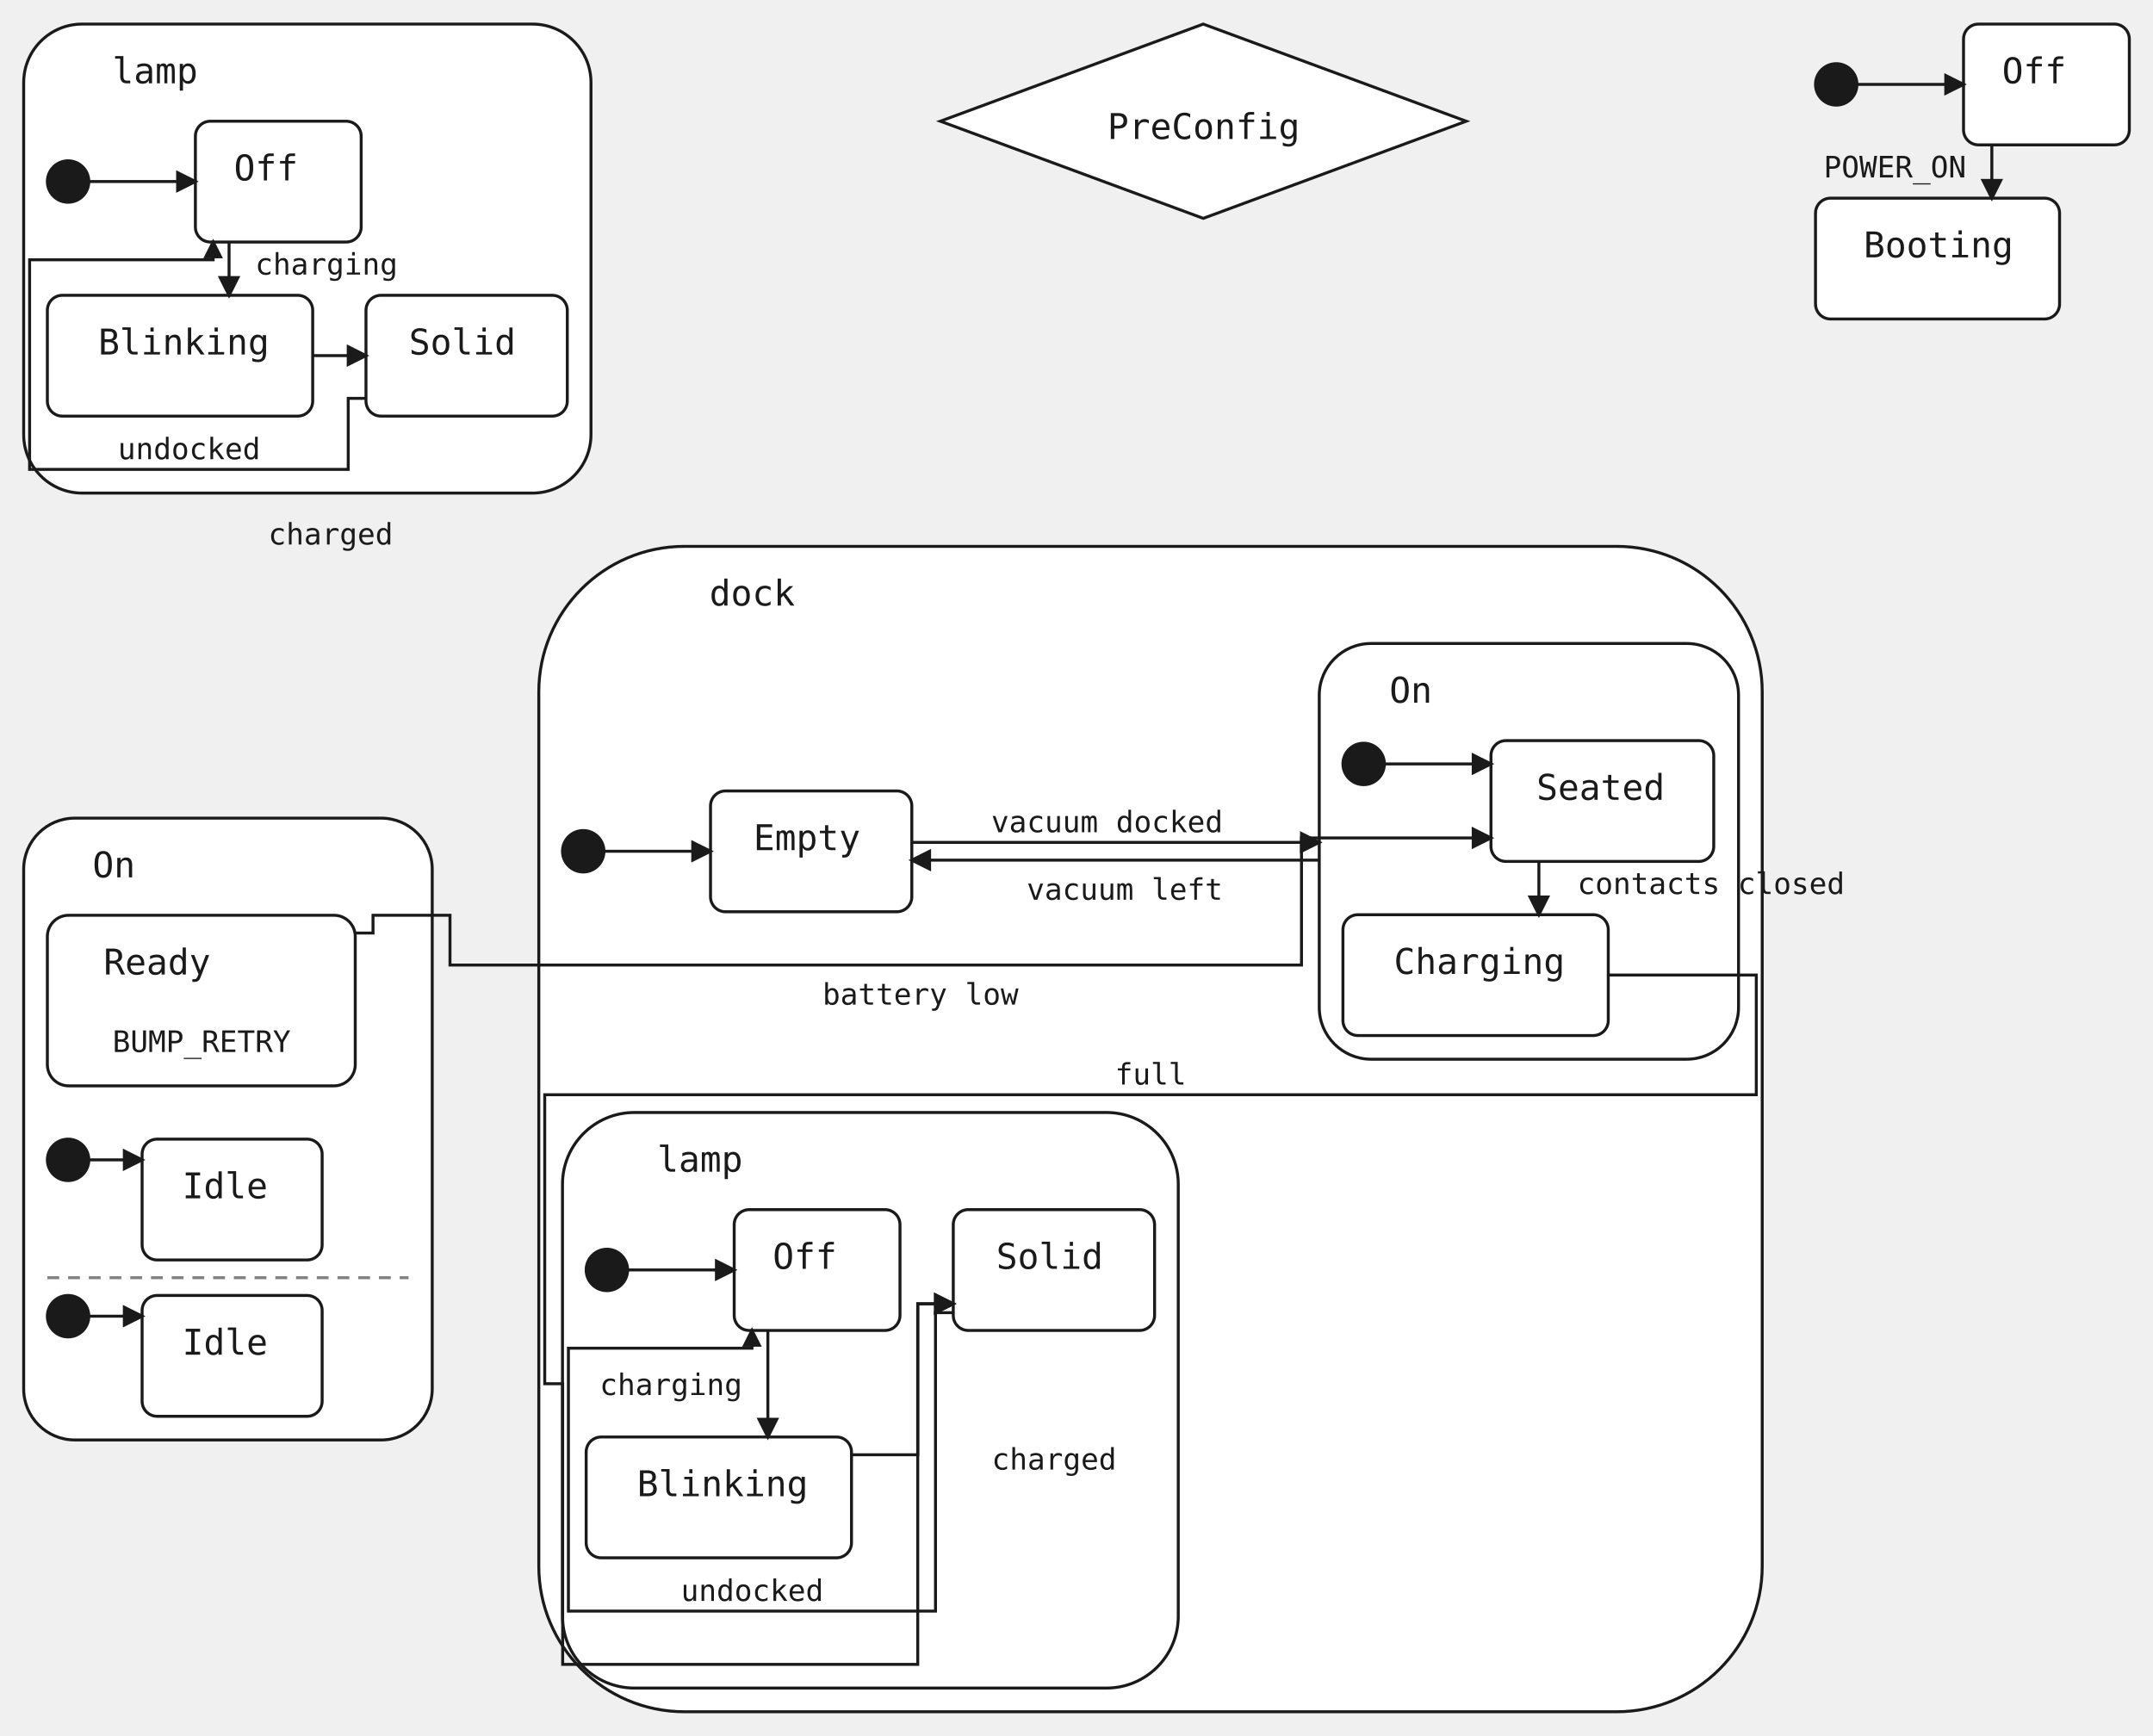
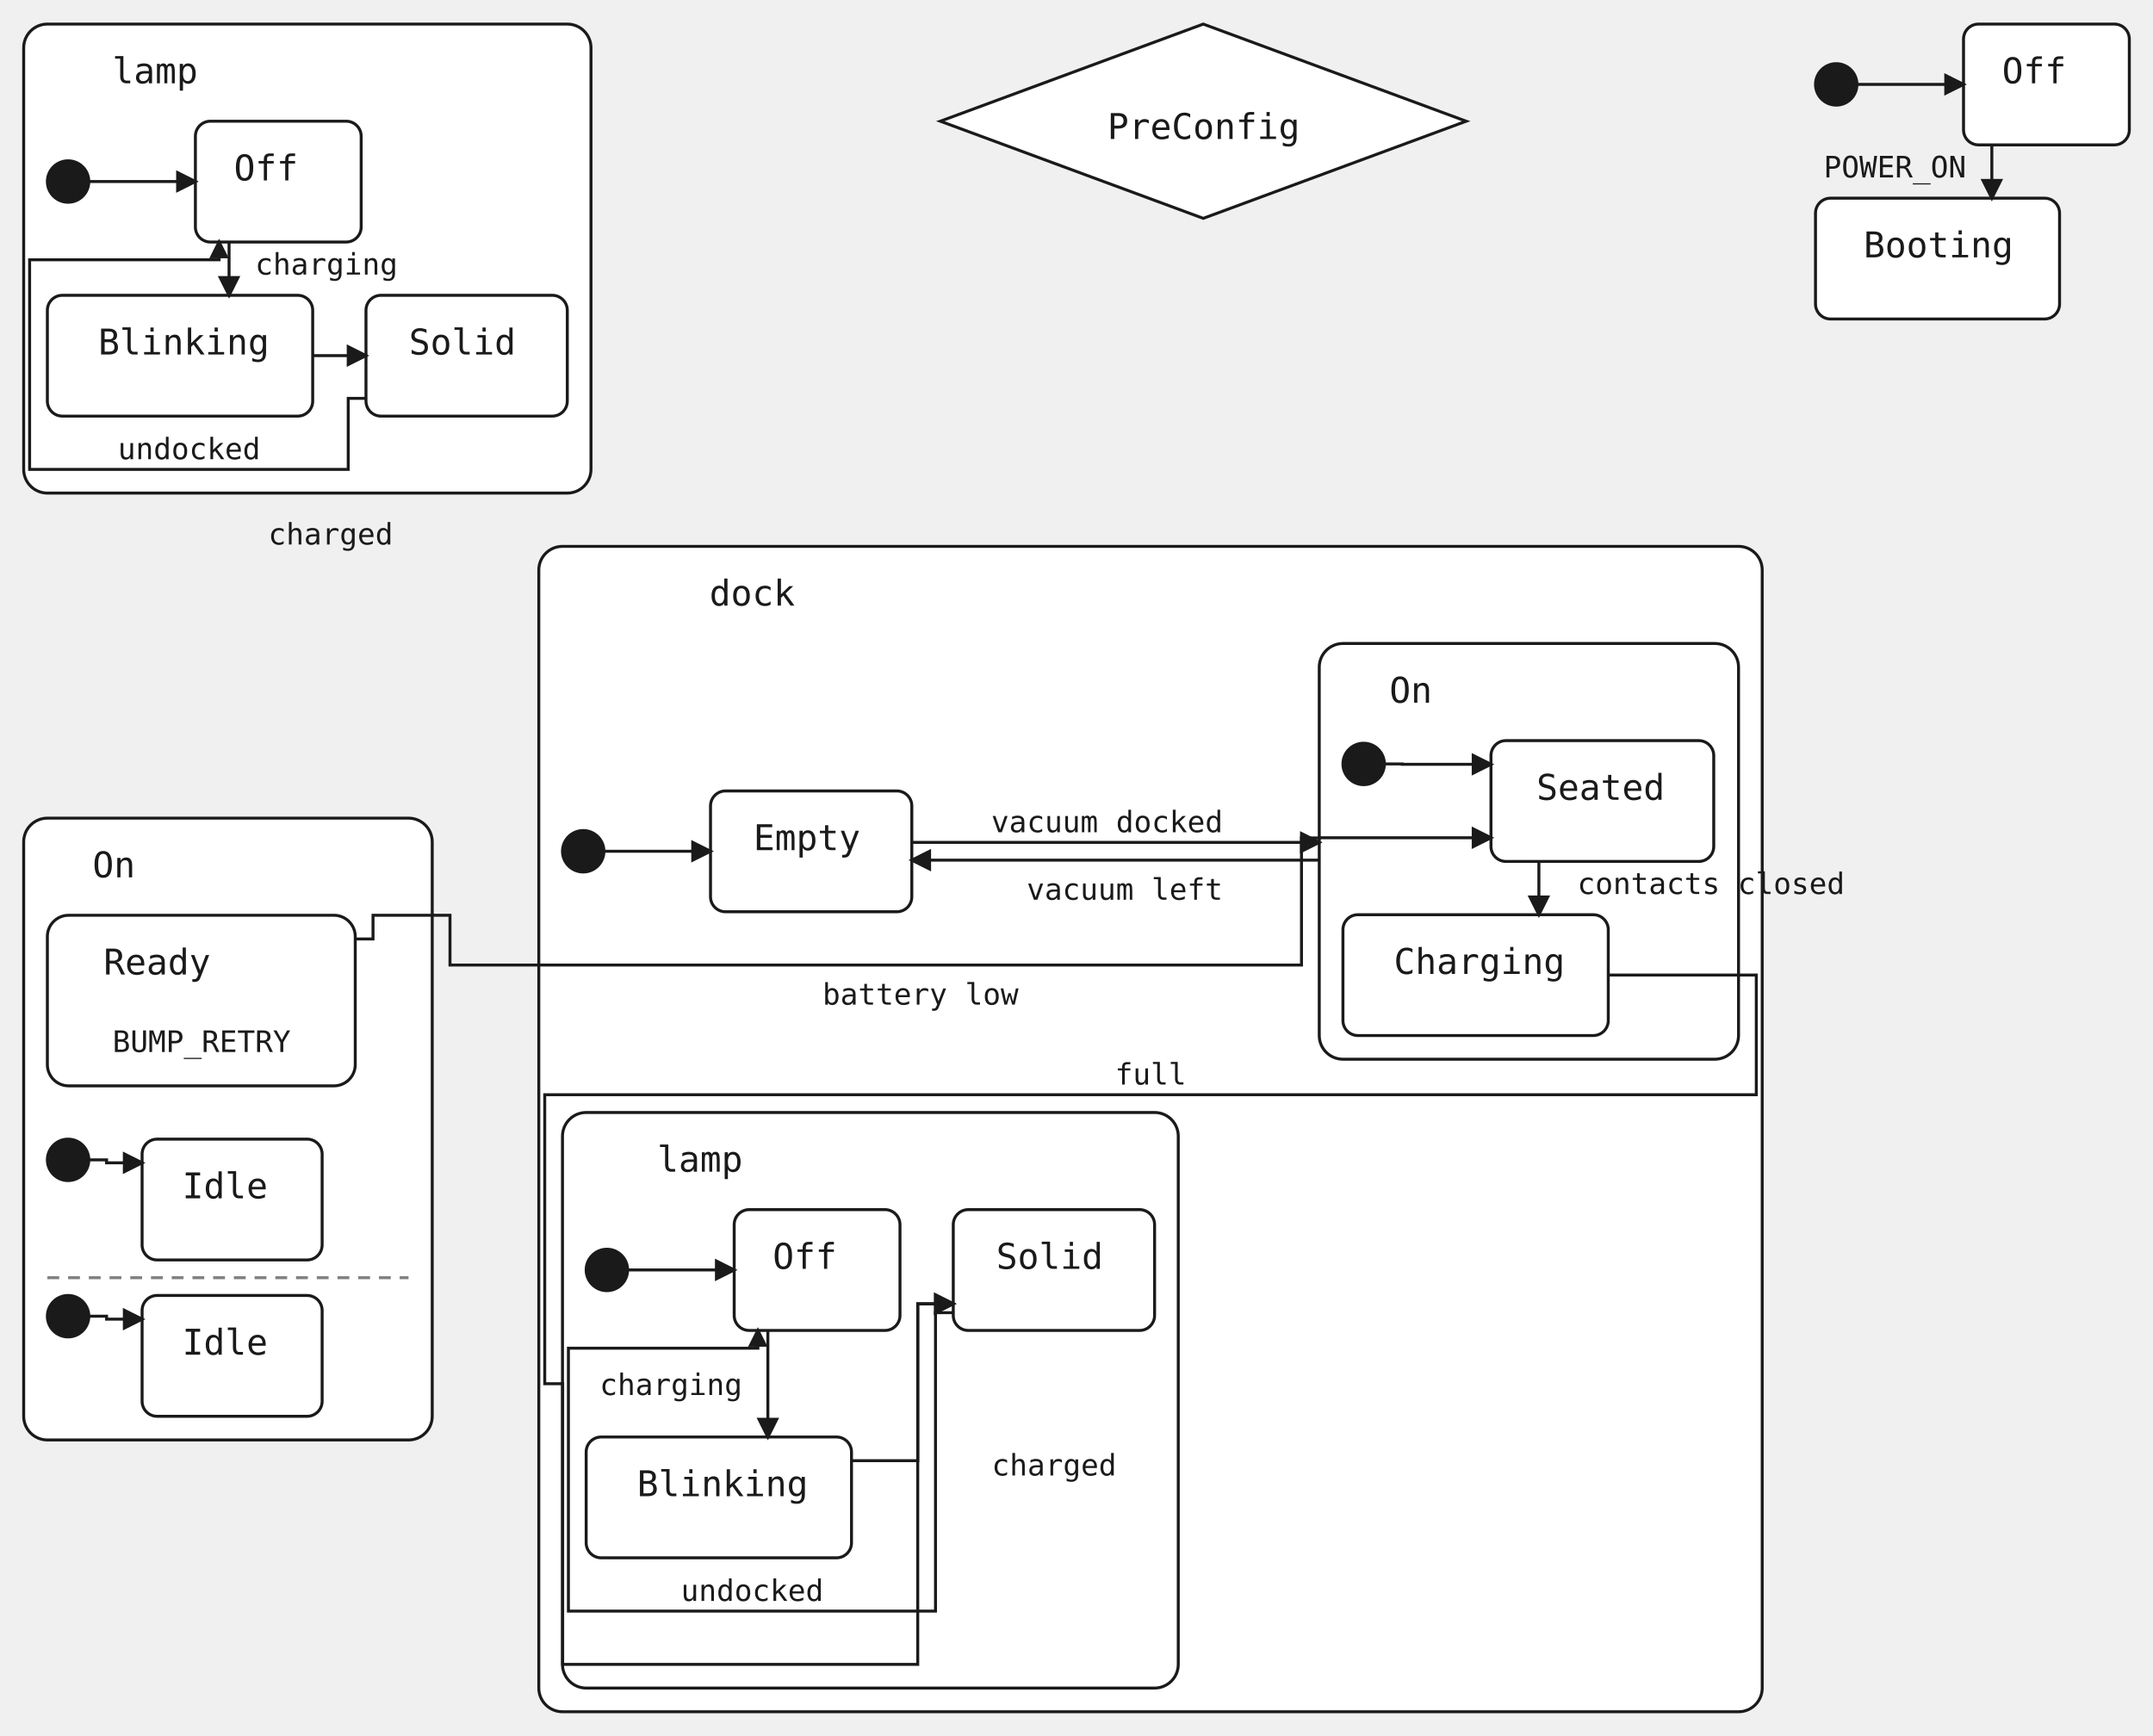
<svg xmlns="http://www.w3.org/2000/svg" width="728" height="587" viewBox="-128 -128 11636 9378">
  <style>text { font-family: "JetBrains Mono", monospace; font-kerning: none; }</style>
-   <rect x="2784" y="2823" width="6612" height="6299" rx="787" fill="#ffffff" stroke="#1a1a1a" stroke-width="16" class="scav-state scav-id-0" />
-   <rect x="0" y="0" width="3066" height="2535" rx="316" fill="#ffffff" stroke="#1a1a1a" stroke-width="16" class="scav-state scav-id-1" />
+   <rect x="2784" y="2823" width="6612" height="6299" rx="128" fill="#ffffff" stroke="#1a1a1a" stroke-width="16" class="scav-state scav-id-0" />
+   <rect x="0" y="0" width="3066" height="2535" rx="128" fill="#ffffff" stroke="#1a1a1a" stroke-width="16" class="scav-state scav-id-1" />
  <rect x="10484" y="0" width="896" height="653" rx="81" fill="#ffffff" stroke="#1a1a1a" stroke-width="16" class="scav-state scav-id-2" />
  <rect x="9684" y="941" width="1319" height="653" rx="81" fill="#ffffff" stroke="#1a1a1a" stroke-width="16" class="scav-state scav-id-3" />
-   <rect x="0" y="4292" width="2208" height="3361" rx="276" fill="#ffffff" stroke="#1a1a1a" stroke-width="16" class="scav-state scav-id-5" />
+   <rect x="0" y="4292" width="2208" height="3361" rx="128" fill="#ffffff" stroke="#1a1a1a" stroke-width="16" class="scav-state scav-id-5" />
  <rect x="640" y="6027" width="973" height="653" rx="81" fill="#ffffff" stroke="#1a1a1a" stroke-width="16" class="scav-state scav-id-6" />
  <rect x="128" y="4817" width="1664" height="922" rx="115" fill="#ffffff" stroke="#1a1a1a" stroke-width="16" class="scav-state scav-id-7" />
  <rect x="640" y="6872" width="973" height="653" rx="81" fill="#ffffff" stroke="#1a1a1a" stroke-width="16" class="scav-state scav-id-8" />
-   <rect x="2912" y="5883" width="3328" height="3111" rx="388" fill="#ffffff" stroke="#1a1a1a" stroke-width="16" class="scav-state scav-id-9" />
+   <rect x="2912" y="5883" width="3328" height="3111" rx="128" fill="#ffffff" stroke="#1a1a1a" stroke-width="16" class="scav-state scav-id-9" />
  <rect x="3712" y="4145" width="1088" height="653" rx="81" fill="#ffffff" stroke="#1a1a1a" stroke-width="16" class="scav-state scav-id-10" />
-   <rect x="7002" y="3348" width="2266" height="2247" rx="280" fill="#ffffff" stroke="#1a1a1a" stroke-width="16" class="scav-state scav-id-11" />
+   <rect x="7002" y="3348" width="2266" height="2247" rx="128" fill="#ffffff" stroke="#1a1a1a" stroke-width="16" class="scav-state scav-id-11" />
  <rect x="7930" y="3873" width="1204" height="653" rx="81" fill="#ffffff" stroke="#1a1a1a" stroke-width="16" class="scav-state scav-id-12" />
  <rect x="7130" y="4814" width="1434" height="653" rx="81" fill="#ffffff" stroke="#1a1a1a" stroke-width="16" class="scav-state scav-id-13" />
  <rect x="928" y="525" width="896" height="653" rx="81" fill="#ffffff" stroke="#1a1a1a" stroke-width="16" class="scav-state scav-id-14" />
  <rect x="128" y="1466" width="1434" height="653" rx="81" fill="#ffffff" stroke="#1a1a1a" stroke-width="16" class="scav-state scav-id-15" />
  <rect x="1850" y="1466" width="1088" height="653" rx="81" fill="#ffffff" stroke="#1a1a1a" stroke-width="16" class="scav-state scav-id-16" />
  <rect x="3840" y="6408" width="896" height="653" rx="81" fill="#ffffff" stroke="#1a1a1a" stroke-width="16" class="scav-state scav-id-17" />
  <rect x="3040" y="7637" width="1434" height="653" rx="81" fill="#ffffff" stroke="#1a1a1a" stroke-width="16" class="scav-state scav-id-18" />
  <rect x="5024" y="6408" width="1088" height="653" rx="81" fill="#ffffff" stroke="#1a1a1a" stroke-width="16" class="scav-state scav-id-19" />
  <line x1="128" y1="6776" x2="2080" y2="6776" fill="none" stroke="#808080" stroke-width="16" stroke-dasharray="64,48" class="scav-sub scav-id-2" />
  <polyline points="9908,326 10388,326" fill="none" stroke="#1a1a1a" stroke-width="16" class="scav-trans scav-id-0" />
  <polyline points="10637,653 10637,845" fill="none" stroke="#1a1a1a" stroke-width="16" class="scav-trans scav-id-1" />
-   <polyline points="352,6139 544,6139" fill="none" stroke="#1a1a1a" stroke-width="16" class="scav-trans scav-id-2" />
-   <polyline points="1792,4913 1888,4913 1888,4817 2208,4817 2304,4817 2304,5086 2784,5086 6906,5086 6906,4399 7002,4399 7834,4399" fill="none" stroke="#1a1a1a" stroke-width="16" class="scav-trans scav-id-4" />
-   <polyline points="352,6984 544,6984" fill="none" stroke="#1a1a1a" stroke-width="16" class="scav-trans scav-id-5" />
-   <polyline points="7354,3999 7834,3999" fill="none" stroke="#1a1a1a" stroke-width="16" class="scav-trans scav-id-6" />
+   <polyline points="352,6139 448,6139 448,6155 544,6155" fill="none" stroke="#1a1a1a" stroke-width="16" class="scav-trans scav-id-2" />
+   <polyline points="1792,4945 1888,4945 1888,4817 2208,4817 2304,4817 2304,5086 2784,5086 6906,5086 6906,4399 7002,4399 7002,4398 7834,4398" fill="none" stroke="#1a1a1a" stroke-width="16" class="scav-trans scav-id-4" />
+   <polyline points="352,6984 448,6984 448,7000 544,7000" fill="none" stroke="#1a1a1a" stroke-width="16" class="scav-trans scav-id-5" />
+   <polyline points="7354,3999 7450,3999 7450,4001 7834,4001" fill="none" stroke="#1a1a1a" stroke-width="16" class="scav-trans scav-id-6" />
  <polyline points="8189,4526 8189,4718" fill="none" stroke="#1a1a1a" stroke-width="16" class="scav-trans scav-id-7" />
  <polyline points="8564,5140 9268,5140 9364,5140 9364,5787 2816,5787 2816,7349 2912,7349 2913,7349 2913,8866 4832,8866 4832,6917 4928,6917" fill="none" stroke="#1a1a1a" stroke-width="16" class="scav-trans scav-id-8" />
  <polyline points="3136,4471 3616,4471" fill="none" stroke="#1a1a1a" stroke-width="16" class="scav-trans scav-id-9" />
  <polyline points="4800,4423 6906,4423" fill="none" stroke="#1a1a1a" stroke-width="16" class="scav-trans scav-id-10" />
  <polyline points="7002,4519 4896,4519" fill="none" stroke="#1a1a1a" stroke-width="16" class="scav-trans scav-id-11" />
  <polyline points="352,851 832,851" fill="none" stroke="#1a1a1a" stroke-width="16" class="scav-trans scav-id-12" />
  <polyline points="1110,1178 1110,1370" fill="none" stroke="#1a1a1a" stroke-width="16" class="scav-trans scav-id-13" />
  <polyline points="1562,1792 1754,1792" fill="none" stroke="#1a1a1a" stroke-width="16" class="scav-trans scav-id-14" />
-   <polyline points="1850,2023 1754,2023 1754,2407 32,2407 32,1274 1024,1274 1024,1226" fill="none" stroke="#1a1a1a" stroke-width="16" class="scav-trans scav-id-15" />
+   <polyline points="1850,2023 1754,2023 1754,2407 32,2407 32,1274 1056,1274 1056,1226" fill="none" stroke="#1a1a1a" stroke-width="16" class="scav-trans scav-id-15" />
  <polyline points="3264,6734 3744,6734" fill="none" stroke="#1a1a1a" stroke-width="16" class="scav-trans scav-id-16" />
  <polyline points="4022,7061 4022,7541" fill="none" stroke="#1a1a1a" stroke-width="16" class="scav-trans scav-id-17" />
-   <polyline points="4474,7733 4832,7733 4832,6917 4928,6917" fill="none" stroke="#1a1a1a" stroke-width="16" class="scav-trans scav-id-18" />
-   <polyline points="5024,6965 4928,6965 4928,8578 2944,8578 2944,7157 3936,7157 3936,7109" fill="none" stroke="#1a1a1a" stroke-width="16" class="scav-trans scav-id-19" />
+   <polyline points="4474,7765 4832,7765 4832,6917 4928,6917" fill="none" stroke="#1a1a1a" stroke-width="16" class="scav-trans scav-id-18" />
+   <polyline points="5024,6965 4928,6965 4928,8578 2944,8578 2944,7157 3968,7157 3968,7109" fill="none" stroke="#1a1a1a" stroke-width="16" class="scav-trans scav-id-19" />
  <polygon points="10484,326 10388,374 10388,278" fill="#1a1a1a" stroke="#1a1a1a" stroke-width="16" class="scav-trans scav-id-0" />
  <polygon points="10637,941 10589,845 10685,845" fill="#1a1a1a" stroke="#1a1a1a" stroke-width="16" class="scav-trans scav-id-1" />
-   <polygon points="640,6139 544,6187 544,6091" fill="#1a1a1a" stroke="#1a1a1a" stroke-width="16" class="scav-trans scav-id-2" />
-   <polygon points="7930,4399 7834,4447 7834,4351" fill="#1a1a1a" stroke="#1a1a1a" stroke-width="16" class="scav-trans scav-id-4" />
-   <polygon points="640,6984 544,7032 544,6936" fill="#1a1a1a" stroke="#1a1a1a" stroke-width="16" class="scav-trans scav-id-5" />
-   <polygon points="7930,3999 7834,4047 7834,3951" fill="#1a1a1a" stroke="#1a1a1a" stroke-width="16" class="scav-trans scav-id-6" />
+   <polygon points="640,6155 544,6203 544,6107" fill="#1a1a1a" stroke="#1a1a1a" stroke-width="16" class="scav-trans scav-id-2" />
+   <polygon points="7930,4398 7834,4446 7834,4350" fill="#1a1a1a" stroke="#1a1a1a" stroke-width="16" class="scav-trans scav-id-4" />
+   <polygon points="640,7000 544,7048 544,6952" fill="#1a1a1a" stroke="#1a1a1a" stroke-width="16" class="scav-trans scav-id-5" />
+   <polygon points="7930,4001 7834,4049 7834,3953" fill="#1a1a1a" stroke="#1a1a1a" stroke-width="16" class="scav-trans scav-id-6" />
  <polygon points="8189,4814 8141,4718 8237,4718" fill="#1a1a1a" stroke="#1a1a1a" stroke-width="16" class="scav-trans scav-id-7" />
  <polygon points="5024,6917 4928,6965 4928,6869" fill="#1a1a1a" stroke="#1a1a1a" stroke-width="16" class="scav-trans scav-id-8" />
  <polygon points="3712,4471 3616,4519 3616,4423" fill="#1a1a1a" stroke="#1a1a1a" stroke-width="16" class="scav-trans scav-id-9" />
  <polygon points="7002,4423 6906,4471 6906,4375" fill="#1a1a1a" stroke="#1a1a1a" stroke-width="16" class="scav-trans scav-id-10" />
  <polygon points="4800,4519 4896,4471 4896,4567" fill="#1a1a1a" stroke="#1a1a1a" stroke-width="16" class="scav-trans scav-id-11" />
  <polygon points="928,851 832,899 832,803" fill="#1a1a1a" stroke="#1a1a1a" stroke-width="16" class="scav-trans scav-id-12" />
  <polygon points="1110,1466 1062,1370 1158,1370" fill="#1a1a1a" stroke="#1a1a1a" stroke-width="16" class="scav-trans scav-id-13" />
  <polygon points="1850,1792 1754,1840 1754,1744" fill="#1a1a1a" stroke="#1a1a1a" stroke-width="16" class="scav-trans scav-id-14" />
-   <polygon points="1024,1178 1064,1258 984,1258" fill="#1a1a1a" stroke="#1a1a1a" stroke-width="16" class="scav-trans scav-id-15" />
+   <polygon points="1056,1178 1096,1258 1016,1258" fill="#1a1a1a" stroke="#1a1a1a" stroke-width="16" class="scav-trans scav-id-15" />
  <polygon points="3840,6734 3744,6782 3744,6686" fill="#1a1a1a" stroke="#1a1a1a" stroke-width="16" class="scav-trans scav-id-16" />
  <polygon points="4022,7637 3974,7541 4070,7541" fill="#1a1a1a" stroke="#1a1a1a" stroke-width="16" class="scav-trans scav-id-17" />
  <polygon points="5024,6917 4928,6965 4928,6869" fill="#1a1a1a" stroke="#1a1a1a" stroke-width="16" class="scav-trans scav-id-18" />
-   <polygon points="3936,7061 3976,7141 3896,7141" fill="#1a1a1a" stroke="#1a1a1a" stroke-width="16" class="scav-trans scav-id-19" />
+   <polygon points="3968,7061 4008,7141 3928,7141" fill="#1a1a1a" stroke="#1a1a1a" stroke-width="16" class="scav-trans scav-id-19" />
  <polygon points="6375,0 7796,525 6375,1050 4954,525" fill="#ffffff" stroke="#1a1a1a" stroke-width="16" class="scav-state scav-id-4" />
  <text x="9728" y="829" font-size="160" textLength="768" lengthAdjust="spacing" fill="#1a1a1a" class="scav-trans scav-id-1">POWER_ON</text>
  <text x="480" y="5556" font-size="160" textLength="960" lengthAdjust="spacing" fill="#1a1a1a" class="scav-trans scav-id-3">BUMP_RETRY</text>
  <text x="4317" y="5300" font-size="160" textLength="1056" lengthAdjust="spacing" fill="#1a1a1a" class="scav-trans scav-id-4">battery low</text>
  <text x="8397" y="4702" font-size="160" textLength="1440" lengthAdjust="spacing" fill="#1a1a1a" class="scav-trans scav-id-7">contacts closed</text>
  <text x="5898" y="5732" font-size="160" textLength="384" lengthAdjust="spacing" fill="#1a1a1a" class="scav-trans scav-id-8">full</text>
  <text x="5229" y="4368" font-size="160" textLength="1248" lengthAdjust="spacing" fill="#1a1a1a" class="scav-trans scav-id-10">vacuum docked</text>
  <text x="5421" y="4733" font-size="160" textLength="1056" lengthAdjust="spacing" fill="#1a1a1a" class="scav-trans scav-id-11">vacuum left</text>
  <text x="1251" y="1354" font-size="160" textLength="768" lengthAdjust="spacing" fill="#1a1a1a" class="scav-trans scav-id-13">charging</text>
  <text x="1322" y="2813" font-size="160" textLength="672" lengthAdjust="spacing" fill="#1a1a1a" class="scav-trans scav-id-14">charged</text>
  <text x="509" y="2352" font-size="160" textLength="768" lengthAdjust="spacing" fill="#1a1a1a" class="scav-trans scav-id-15">undocked</text>
  <text x="3113" y="7410" font-size="160" textLength="768" lengthAdjust="spacing" fill="#1a1a1a" class="scav-trans scav-id-17">charging</text>
-   <text x="5232" y="7813" font-size="160" textLength="672" lengthAdjust="spacing" fill="#1a1a1a" class="scav-trans scav-id-18">charged</text>
+   <text x="5232" y="7845" font-size="160" textLength="672" lengthAdjust="spacing" fill="#1a1a1a" class="scav-trans scav-id-18">charged</text>
  <text x="3552" y="8523" font-size="160" textLength="768" lengthAdjust="spacing" fill="#1a1a1a" class="scav-trans scav-id-19">undocked</text>
  <text x="3706" y="3143" font-size="192" textLength="461" lengthAdjust="spacing" fill="#1a1a1a" class="scav-state scav-id-0">dock</text>
  <text x="479" y="320" font-size="192" textLength="461" lengthAdjust="spacing" fill="#1a1a1a" class="scav-state scav-id-1">lamp</text>
  <text x="10692" y="320" font-size="192" textLength="346" lengthAdjust="spacing" fill="#1a1a1a" class="scav-state scav-id-2">Off</text>
  <text x="9944" y="1261" font-size="192" textLength="807" lengthAdjust="spacing" fill="#1a1a1a" class="scav-state scav-id-3">Booting</text>
  <text x="5857" y="621" font-size="192" textLength="1037" lengthAdjust="spacing" fill="#1a1a1a" class="scav-state scav-id-4">PreConfig</text>
  <text x="372" y="4612" font-size="192" textLength="231" lengthAdjust="spacing" fill="#1a1a1a" class="scav-state scav-id-5">On</text>
  <text x="857" y="6347" font-size="192" textLength="461" lengthAdjust="spacing" fill="#1a1a1a" class="scav-state scav-id-6">Idle</text>
  <text x="432" y="5137" font-size="192" textLength="576" lengthAdjust="spacing" fill="#1a1a1a" class="scav-state scav-id-7">Ready</text>
  <text x="857" y="7192" font-size="192" textLength="461" lengthAdjust="spacing" fill="#1a1a1a" class="scav-state scav-id-8">Idle</text>
  <text x="3424" y="6203" font-size="192" textLength="461" lengthAdjust="spacing" fill="#1a1a1a" class="scav-state scav-id-9">lamp</text>
  <text x="3944" y="4465" font-size="192" textLength="576" lengthAdjust="spacing" fill="#1a1a1a" class="scav-state scav-id-10">Empty</text>
  <text x="7381" y="3668" font-size="192" textLength="231" lengthAdjust="spacing" fill="#1a1a1a" class="scav-state scav-id-11">On</text>
  <text x="8176" y="4193" font-size="192" textLength="692" lengthAdjust="spacing" fill="#1a1a1a" class="scav-state scav-id-12">Seated</text>
  <text x="7405" y="5134" font-size="192" textLength="922" lengthAdjust="spacing" fill="#1a1a1a" class="scav-state scav-id-13">Charging</text>
  <text x="1136" y="845" font-size="192" textLength="346" lengthAdjust="spacing" fill="#1a1a1a" class="scav-state scav-id-14">Off</text>
  <text x="403" y="1786" font-size="192" textLength="922" lengthAdjust="spacing" fill="#1a1a1a" class="scav-state scav-id-15">Blinking</text>
  <text x="2082" y="1786" font-size="192" textLength="576" lengthAdjust="spacing" fill="#1a1a1a" class="scav-state scav-id-16">Solid</text>
  <text x="4048" y="6728" font-size="192" textLength="346" lengthAdjust="spacing" fill="#1a1a1a" class="scav-state scav-id-17">Off</text>
  <text x="3315" y="7957" font-size="192" textLength="922" lengthAdjust="spacing" fill="#1a1a1a" class="scav-state scav-id-18">Blinking</text>
  <text x="5256" y="6728" font-size="192" textLength="576" lengthAdjust="spacing" fill="#1a1a1a" class="scav-state scav-id-19">Solid</text>
  <circle cx="9796" cy="326" r="112" fill="#1a1a1a" stroke="#1a1a1a" stroke-width="16" class="scav-state scav-id-20" />
  <circle cx="240" cy="6139" r="112" fill="#1a1a1a" stroke="#1a1a1a" stroke-width="16" class="scav-state scav-id-21" />
  <circle cx="240" cy="6984" r="112" fill="#1a1a1a" stroke="#1a1a1a" stroke-width="16" class="scav-state scav-id-22" />
  <circle cx="7242" cy="3999" r="112" fill="#1a1a1a" stroke="#1a1a1a" stroke-width="16" class="scav-state scav-id-23" />
  <circle cx="3024" cy="4471" r="112" fill="#1a1a1a" stroke="#1a1a1a" stroke-width="16" class="scav-state scav-id-24" />
  <circle cx="240" cy="851" r="112" fill="#1a1a1a" stroke="#1a1a1a" stroke-width="16" class="scav-state scav-id-25" />
  <circle cx="3152" cy="6734" r="112" fill="#1a1a1a" stroke="#1a1a1a" stroke-width="16" class="scav-state scav-id-26" />
</svg>
